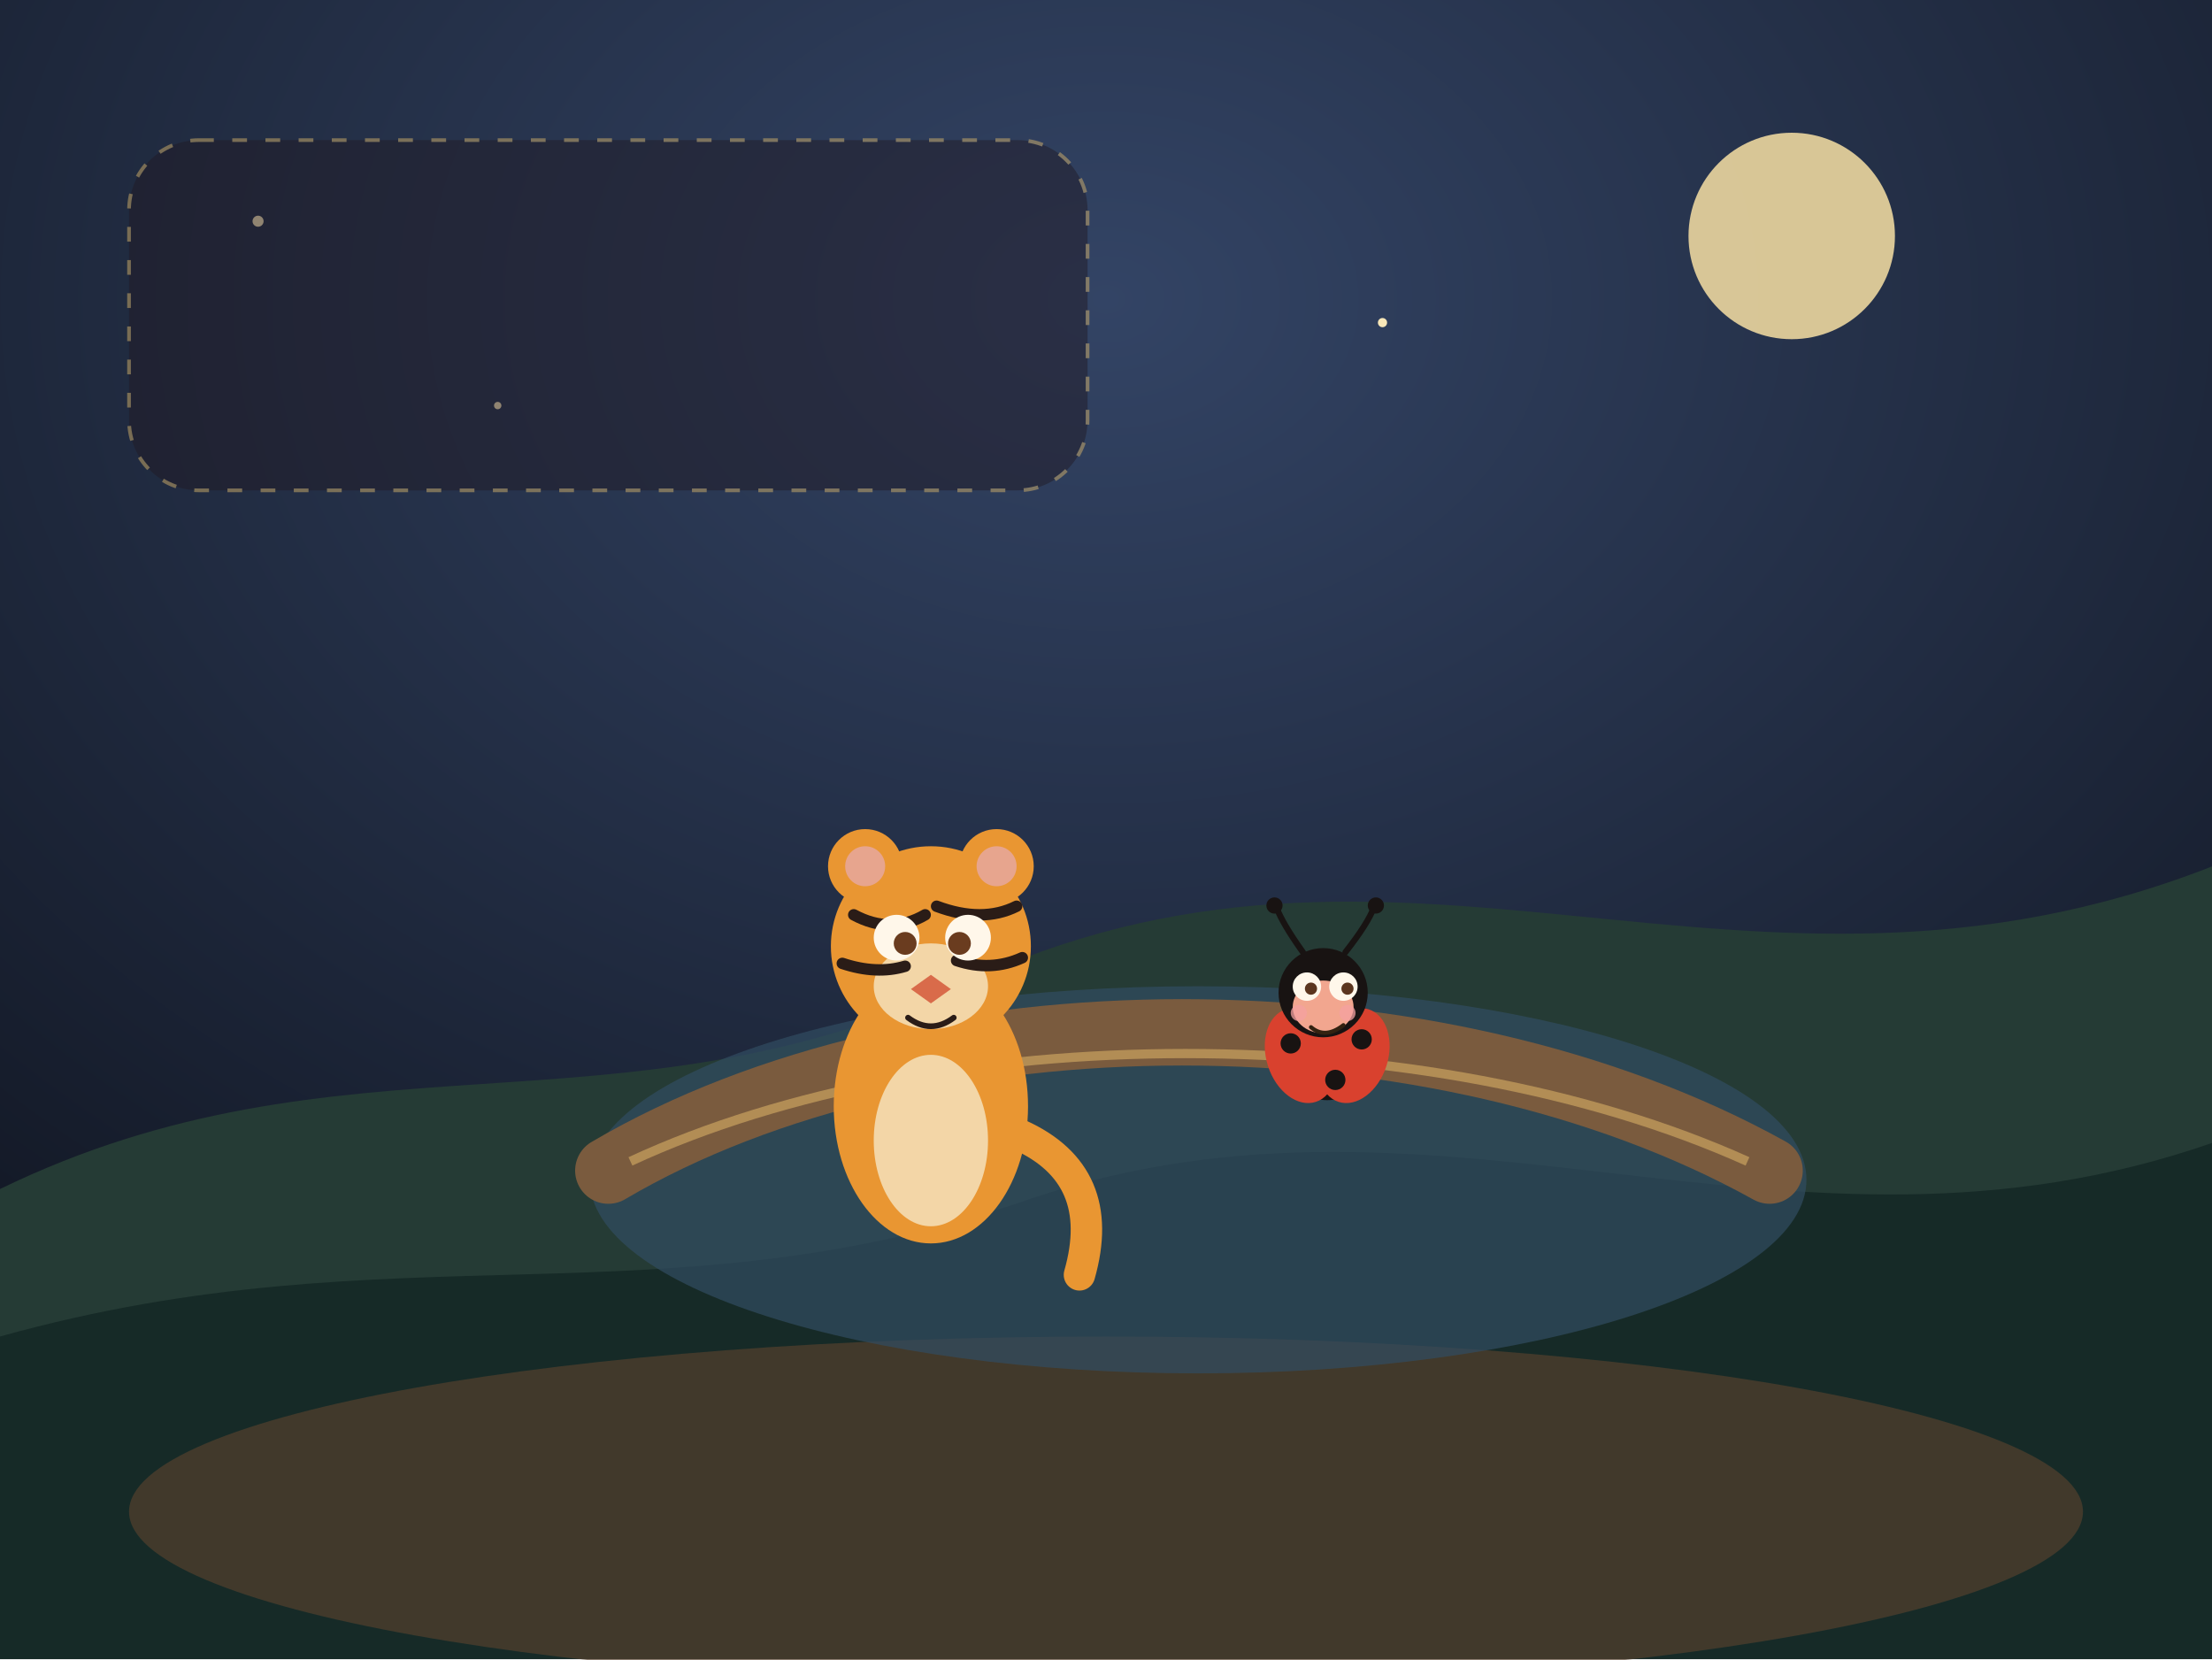
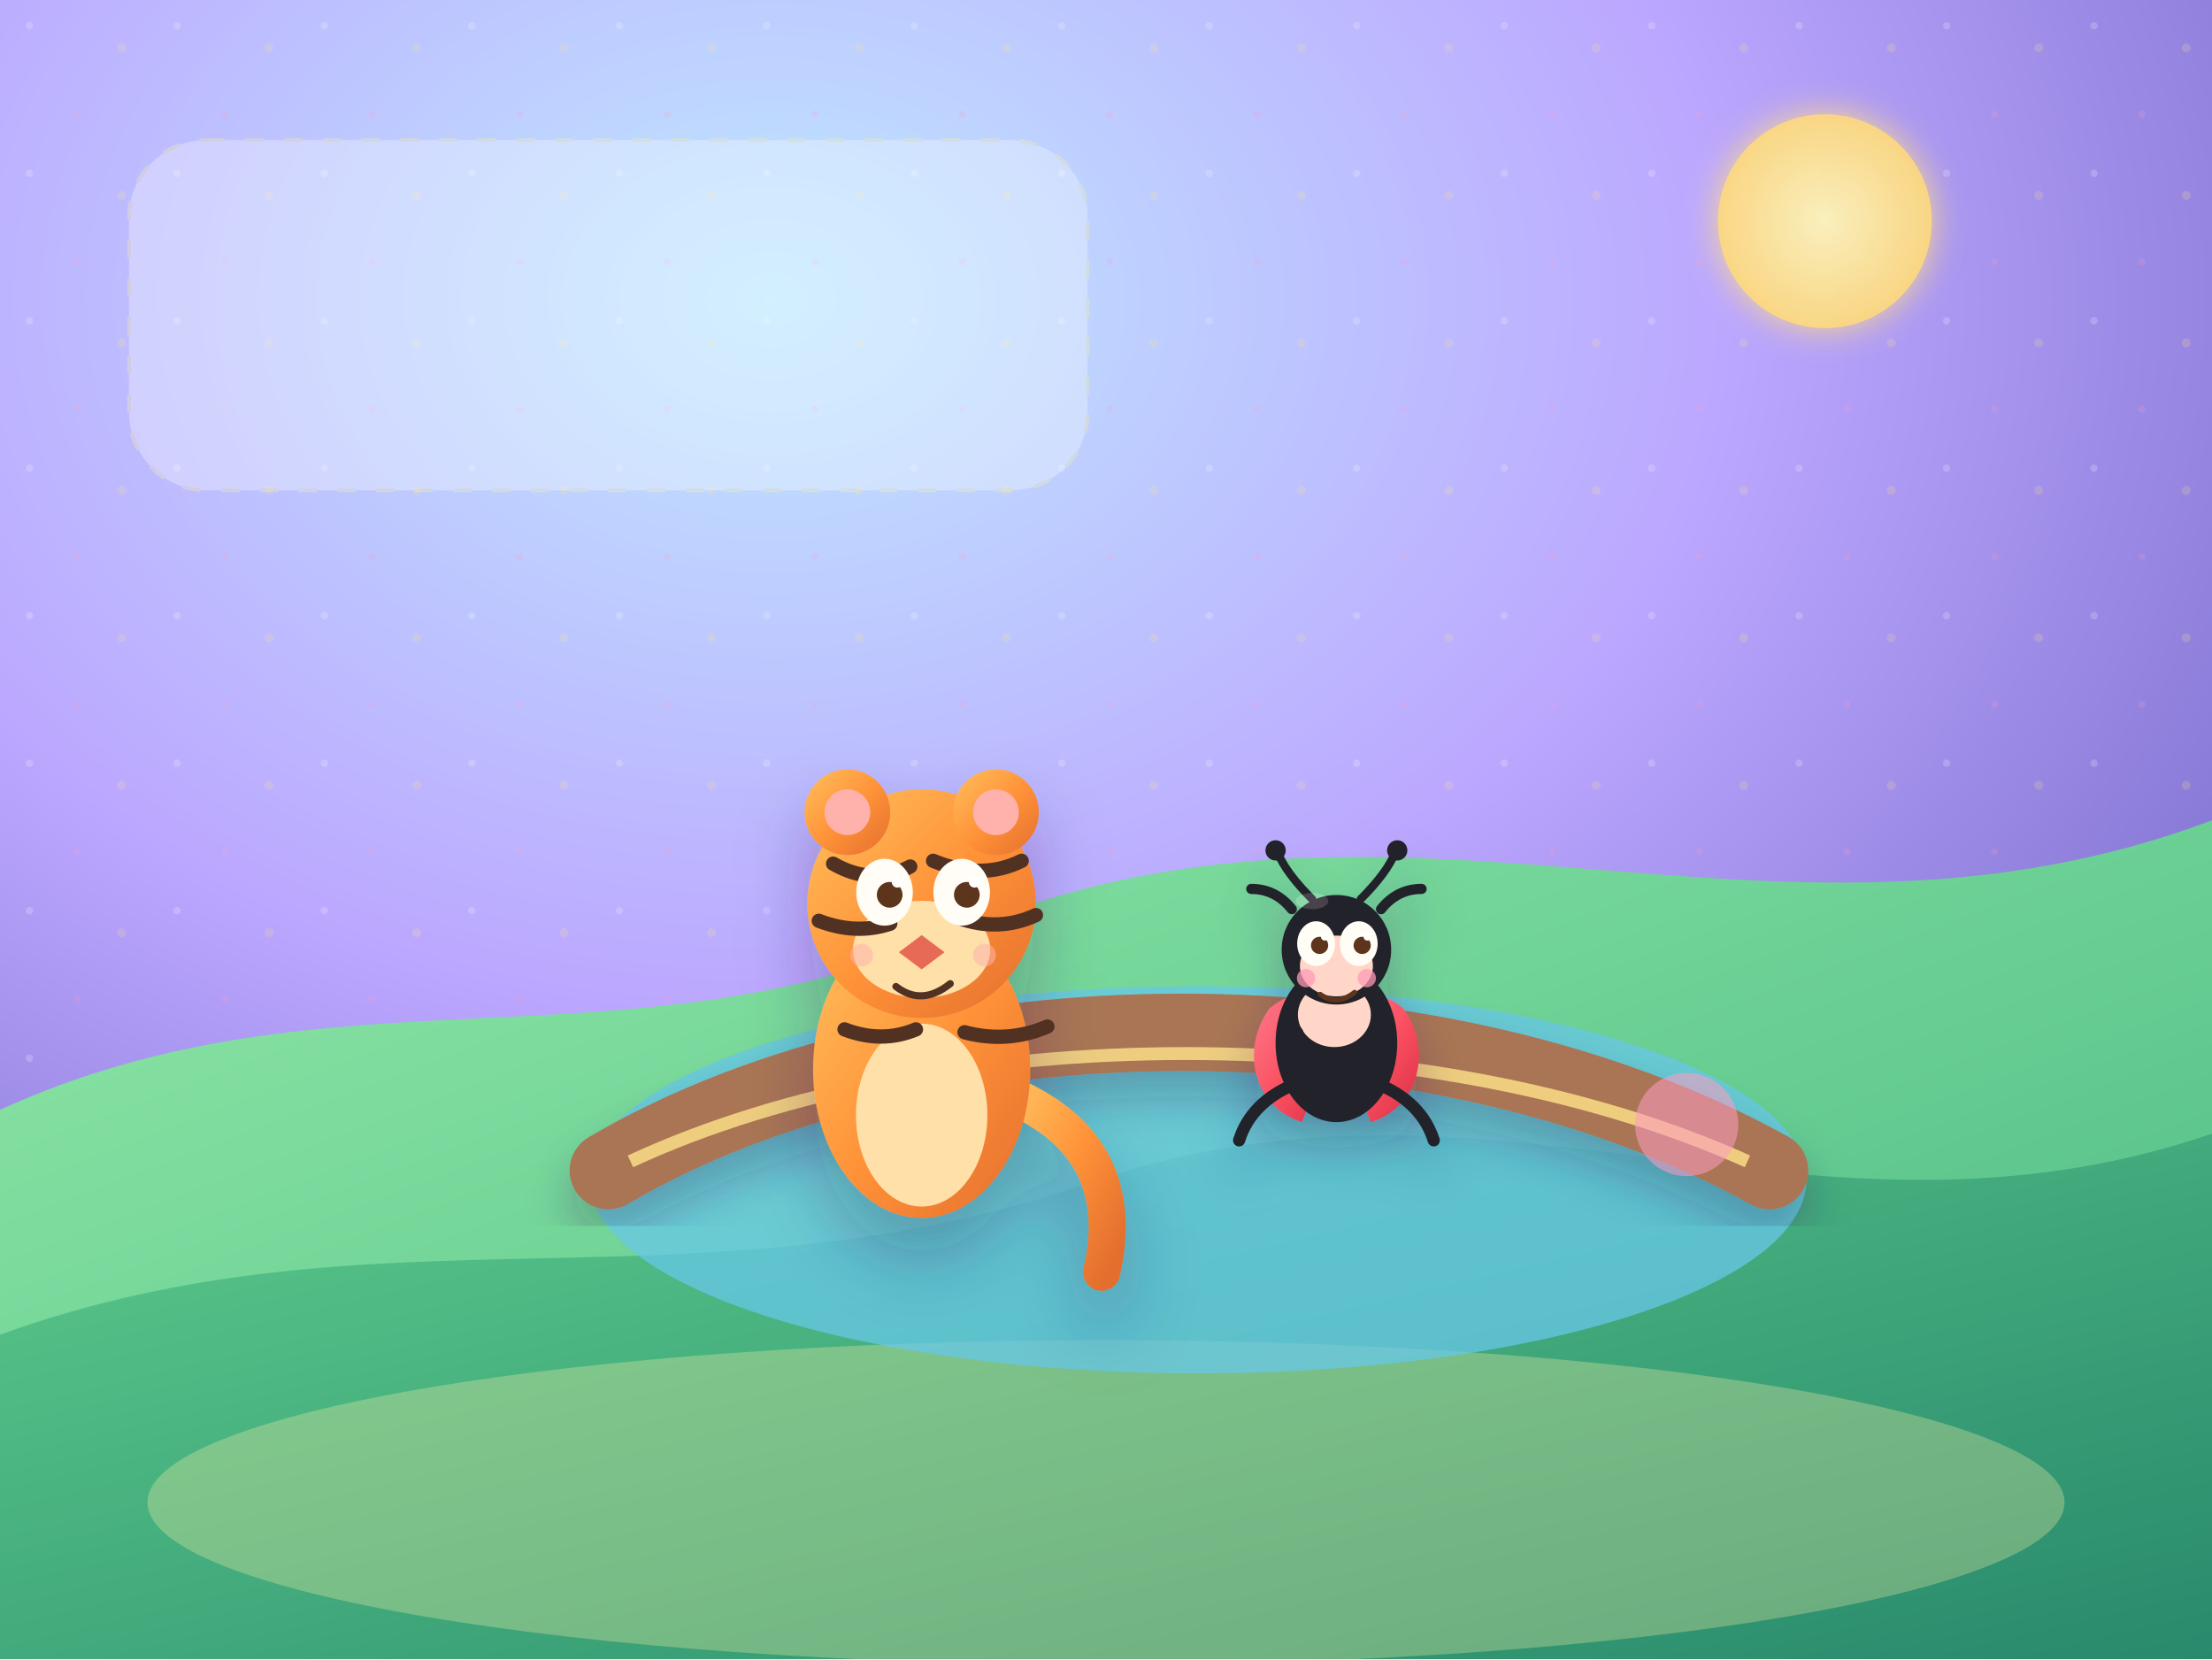
<svg xmlns="http://www.w3.org/2000/svg" viewBox="0 0 1200 900" role="img" aria-label="Text-free GlimmerTales reference illustration">
  <defs>
-     <radialGradient id="sky" cx="50%" cy="18%" r="80%">
-       <stop offset="0" stop-color="#334465" />
-       <stop offset="1" stop-color="#111622" />
+     <radialGradient id="skyBubble" cx="35%" cy="18%" r="95%">
+       <stop offset="0" stop-color="#BFE9FF" />
+       <stop offset="0.45" stop-color="#BCA7FF" />
+       <stop offset="1" stop-color="#6157B8" />
    </radialGradient>
-     <filter id="glow" x="-50%" y="-50%" width="200%" height="200%">
-       <feGaussianBlur stdDeviation="10" result="blur" />
+     <linearGradient id="meadow" x1="0" y1="0" x2="1" y2="1">
+       <stop offset="0" stop-color="#8FE7A6" />
+       <stop offset="1" stop-color="#47B883" />
+     </linearGradient>
+     <linearGradient id="meadowDark" x1="0" y1="0" x2="1" y2="1">
+       <stop offset="0" stop-color="#5CCB8C" />
+       <stop offset="1" stop-color="#28896C" />
+     </linearGradient>
+     <radialGradient id="moonGlow" cx="50%" cy="50%" r="60%">
+       <stop offset="0" stop-color="#FFF6B8" />
+       <stop offset="1" stop-color="#FFD56E" />
+     </radialGradient>
+     <linearGradient id="daisyShell" x1="0" y1="0" x2="1" y2="1">
+       <stop offset="0" stop-color="#FF7A8A" />
+       <stop offset="0.55" stop-color="#F94E5F" />
+       <stop offset="1" stop-color="#D92D45" />
+     </linearGradient>
+     <linearGradient id="dinoSkin" x1="0" y1="0" x2="1" y2="1">
+       <stop offset="0" stop-color="#A9F36E" />
+       <stop offset="0.55" stop-color="#6ED95E" />
+       <stop offset="1" stop-color="#39A870" />
+     </linearGradient>
+     <linearGradient id="pipFur" x1="0" y1="0" x2="1" y2="1">
+       <stop offset="0" stop-color="#FFC05E" />
+       <stop offset="0.52" stop-color="#FF9238" />
+       <stop offset="1" stop-color="#E46E2E" />
+     </linearGradient>
+     <linearGradient id="itsyFuzz" x1="0" y1="0" x2="1" y2="1">
+       <stop offset="0" stop-color="#8A7CE8" />
+       <stop offset="0.55" stop-color="#6558C6" />
+       <stop offset="1" stop-color="#4A3B99" />
+     </linearGradient>
+     <filter id="softShadow" x="-40%" y="-40%" width="180%" height="180%">
+       <feDropShadow dx="0" dy="14" stdDeviation="12" flood-color="#2C2156" flood-opacity="0.28" />
+     </filter>
+     <filter id="glow" x="-60%" y="-60%" width="220%" height="220%">
+       <feGaussianBlur stdDeviation="9" result="blur" />
      <feMerge>
        <feMergeNode in="blur" />
        <feMergeNode in="SourceGraphic" />
      </feMerge>
    </filter>
+     <pattern id="sprinkles" width="80" height="80" patternUnits="userSpaceOnUse">
+       <circle cx="16" cy="14" r="2" fill="#FFFFFF" opacity=".35" />
+       <circle cx="66" cy="26" r="2.4" fill="#FFE48A" opacity=".35" />
+       <circle cx="42" cy="62" r="1.9" fill="#FF9BC3" opacity=".35" />
+     </pattern>
  </defs>
-   <rect width="1200" height="900" fill="url(#sky)" />
-   <circle cx="972" cy="128" r="56" fill="#F4DDA2" opacity=".86" />
-   <circle cx="140" cy="120" r="3" fill="#f8e7b8" />
-   <circle cx="270" cy="220" r="2" fill="#f8e7b8" />
-   <circle cx="750" cy="175" r="2.5" fill="#f8e7b8" />
-   <path d="M0 645 C185 555 335 620 520 535 C760 420 945 570 1200 470 L1200 900 L0 900z" fill="#253b35" />
-   <path d="M0 725 C215 665 360 720 560 650 C785 575 970 700 1200 620 L1200 900 L0 900z" fill="#162a27" />
-   <ellipse cx="600" cy="820" rx="530" ry="95" fill="#57412d" opacity=".66" />
-   <ellipse cx="650" cy="640" rx="330" ry="105" fill="#314c61" opacity=".7" />
-   <path d="M330 635 C500 535 780 535 960 635" stroke="#7a5b3e" stroke-width="36" fill="none" stroke-linecap="round" />
-   <path d="M342 630 C510 552 775 552 948 630" stroke="#e0b768" stroke-width="5" fill="none" opacity=".55" />
+   <rect width="1200" height="900" fill="url(#skyBubble)" />
+   <rect width="1200" height="900" fill="url(#sprinkles)" opacity=".55" />
+   <circle cx="990" cy="120" r="58" fill="url(#moonGlow)" opacity=".92" filter="url(#glow)" />
+   <path d="M0 602 C180 520 340 584 520 505 C760 405 960 535 1200 445 L1200 900 L0 900z" fill="url(#meadow)" />
+   <path d="M0 724 C205 650 375 715 590 642 C810 565 980 690 1200 615 L1200 900 L0 900z" fill="url(#meadowDark)" />
+   <ellipse cx="600" cy="815" rx="520" ry="88" fill="#FFF1A6" opacity=".30" />
+   <ellipse cx="650" cy="640" rx="330" ry="105" fill="#67C8E8" opacity=".74" />
+   <path d="M330 635 C500 535 780 535 960 635" stroke="#A97454" stroke-width="42" fill="none" stroke-linecap="round" filter="url(#softShadow)" />
+   <path d="M342 630 C510 552 775 552 948 630" stroke="#FFE48A" stroke-width="7" fill="none" opacity=".8" />
+   <circle cx="915" cy="610" r="28" fill="#FF9BC3" opacity=".55" />
  <g>
-     <g transform="translate(505 535) scale(1.55)">
-       <ellipse cx="0" cy="42" rx="34" ry="48" fill="#E99632" />
-       <ellipse cx="0" cy="54" rx="20" ry="30" fill="#F3D6A7" />
-       <circle cx="0" cy="-14" r="35" fill="#E99632" />
-       <circle cx="-23" cy="-42" r="13" fill="#E99632" />
-       <circle cx="23" cy="-42" r="13" fill="#E99632" />
-       <circle cx="-23" cy="-42" r="7" fill="#E7A58E" />
-       <circle cx="23" cy="-42" r="7" fill="#E7A58E" />
-       <ellipse cx="0" cy="0" rx="20" ry="15" fill="#F3D6A7" />
-       <path d="M-27 -25 q13 7 25 0 M2 -28 q16 6 28 0 M-31 -8 q12 4 22 1 M9 -9 q12 4 23 -1" stroke="#2A1C17" stroke-width="4" fill="none" stroke-linecap="round" />
-       <circle cx="-12" cy="-17" r="8" fill="#FFF7EA" />
-       <circle cx="13" cy="-17" r="8" fill="#FFF7EA" />
-       <circle cx="-9" cy="-15" r="4" fill="#6A3C1F" />
-       <circle cx="10" cy="-15" r="4" fill="#6A3C1F" />
-       <path d="M0 -4 l7 5 l-7 5 l-7 -5z" fill="#D96B4A" />
-       <path d="M-8 11 Q0 17 8 11" stroke="#2A1C17" stroke-width="2" fill="none" stroke-linecap="round" />
-       <path d="M31 52 q31 14 21 49" stroke="#E99632" stroke-width="11" fill="none" stroke-linecap="round" />
+     <g transform="translate(500 515) scale(1.55)" filter="url(#softShadow)">
+       <path d="M31 51 q42 18 32 62" stroke="url(#pipFur)" stroke-width="13" fill="none" stroke-linecap="round" />
+       <ellipse cx="0" cy="42" rx="38" ry="52" fill="url(#pipFur)" />
+       <ellipse cx="0" cy="58" rx="23" ry="32" fill="#FFE0A9" />
+       <circle cx="0" cy="-16" r="40" fill="url(#pipFur)" />
+       <circle cx="-26" cy="-48" r="15" fill="url(#pipFur)" />
+       <circle cx="26" cy="-48" r="15" fill="url(#pipFur)" />
+       <circle cx="-26" cy="-48" r="8" fill="#FFB2AC" />
+       <circle cx="26" cy="-48" r="8" fill="#FFB2AC" />
+       <ellipse cx="0" cy="0" rx="24" ry="17" fill="#FFE0A9" />
+       <path d="M-31 -30 q14 8 27 1 M4 -31 q17 7 31 0 M-36 -10 q13 5 25 1 M13 -11 q14 5 27 -1 M-27 28 q13 5 25 0 M15 29 q15 4 29 -2" stroke="#513022" stroke-width="5" fill="none" stroke-linecap="round" />
+       <g>
+         <ellipse cx="-13" cy="-20" rx="9.9" ry="11.7" fill="#FFFDF5" />
+         <circle cx="-11.2" cy="-19.1" r="4.5" fill="#5B351E" />
+         <circle cx="-8.5" cy="-23.6" r="1.98" fill="#FFFFFF" />
+       </g>
+       <g>
+         <ellipse cx="14" cy="-20" rx="9.9" ry="11.7" fill="#FFFDF5" />
+         <circle cx="15.8" cy="-19.1" r="4.5" fill="#5B351E" />
+         <circle cx="18.5" cy="-23.6" r="1.98" fill="#FFFFFF" />
+       </g>
+       <path d="M0 -5 l8 6 l-8 6 l-8 -6z" fill="#E66A55" />
+       <path d="M-9 13 Q0 20 10 12" stroke="#513022" stroke-width="2.5" fill="none" stroke-linecap="round" />
+       <circle cx="-21" cy="2" r="4" fill="#FFB2AC" opacity=".55" />
+       <circle cx="22" cy="2" r="4" fill="#FFB2AC" opacity=".55" />
    </g>
-     <g transform="translate(720 555) scale(1.1)">
-       <ellipse cx="0" cy="10" rx="24" ry="28" fill="#181312" />
-       <ellipse cx="-13" cy="16" rx="17" ry="24" fill="#D9412E" transform="rotate(-18 -13 16)" />
-       <ellipse cx="13" cy="16" rx="17" ry="24" fill="#D9412E" transform="rotate(18 13 16)" />
-       <circle cx="-18" cy="10" r="5" fill="#181312" />
-       <circle cx="4" cy="28" r="5" fill="#181312" />
-       <circle cx="17" cy="8" r="5" fill="#181312" />
-       <circle cx="-2" cy="-15" r="22" fill="#181312" />
-       <ellipse cx="-2" cy="-8" rx="15" ry="13" fill="#F2A68F" />
-       <circle cx="-10" cy="-18" r="7" fill="#FFF7EA" />
-       <circle cx="8" cy="-18" r="7" fill="#FFF7EA" />
-       <circle cx="-8" cy="-17" r="3" fill="#5B351E" />
-       <circle cx="10" cy="-17" r="3" fill="#5B351E" />
-       <circle cx="-14" cy="-5" r="4" fill="#F4A0A0" opacity=".75" />
-       <circle cx="10" cy="-5" r="4" fill="#F4A0A0" opacity=".75" />
-       <path d="M-8 2 Q-1 8 8 1" fill="none" stroke="#321" stroke-width="2" stroke-linecap="round" />
-       <path d="M-12 -35 Q-22 -49 -25 -57" fill="none" stroke="#181312" stroke-width="3" stroke-linecap="round" />
-       <path d="M9 -35 Q20 -49 23 -57" fill="none" stroke="#181312" stroke-width="3" stroke-linecap="round" />
-       <circle cx="-26" cy="-58" r="4" fill="#181312" />
-       <circle cx="24" cy="-58" r="4" fill="#181312" />
+     <g transform="translate(725 535) scale(1.1)" filter="url(#softShadow)">
+       <path d="M-33 11 C-47 30 -42 59 -17 67 C-8 45 -4 25 0 5 C-12 2 -24 3 -33 11z" fill="url(#daisyShell)" />
+       <path d="M33 11 C47 30 42 59 17 67 C8 45 4 25 0 5 C12 2 24 3 33 11z" fill="url(#daisyShell)" />
+       <ellipse cx="0" cy="28" rx="30" ry="39" fill="#242029" />
+       <ellipse cx="-1" cy="14" rx="18" ry="16" fill="#FFD6C7" />
+       <circle cx="-21" cy="24" r="5" fill="#242029" />
+       <circle cx="5" cy="45" r="5" fill="#242029" />
+       <circle cx="21" cy="24" r="5" fill="#242029" />
+       <circle cx="0" cy="-18" r="27" fill="#242029" />
+       <ellipse cx="0" cy="-10" rx="18" ry="15" fill="#FFD6C7" />
+       <g>
+         <ellipse cx="-10" cy="-21" rx="9.35" ry="11.05" fill="#FFFDF5" />
+         <circle cx="-8.3" cy="-20.15" r="4.25" fill="#5B351E" />
+         <circle cx="-5.75" cy="-24.4" r="1.87" fill="#FFFFFF" />
+       </g>
+       <g>
+         <ellipse cx="11" cy="-21" rx="9.35" ry="11.05" fill="#FFFDF5" />
+         <circle cx="12.7" cy="-20.15" r="4.25" fill="#5B351E" />
+         <circle cx="15.25" cy="-24.4" r="1.87" fill="#FFFFFF" />
+       </g>
+       <circle cx="-15" cy="-4" r="4.5" fill="#FF9AB5" opacity=".75" />
+       <circle cx="15" cy="-4" r="4.5" fill="#FF9AB5" opacity=".75" />
+       <path d="M-8 4 Q0 10 9 3" fill="none" stroke="#5B351E" stroke-width="2.5" stroke-linecap="round" />
+       <path d="M-12 -43 Q-25 -56 -29 -66" stroke="#242029" stroke-width="4" fill="none" stroke-linecap="round" />
+       <path d="M12 -43 Q25 -56 29 -66" stroke="#242029" stroke-width="4" fill="none" stroke-linecap="round" />
+       <circle cx="-30" cy="-67" r="5" fill="#242029" />
+       <circle cx="30" cy="-67" r="5" fill="#242029" />
+       <path d="M-20 48 q-22 9 -28 28 M20 48 q22 9 28 28" stroke="#242029" stroke-width="6" fill="none" stroke-linecap="round" />
+       <path d="M-22 -38 q-8 -10 -20 -10 M22 -38 q8 -10 20 -10" stroke="#242029" stroke-width="5" fill="none" stroke-linecap="round" />
+       <ellipse cx="-12" cy="-42" rx="8" ry="4" fill="#FFFFFF" opacity=".16" />
    </g>
  </g>
-   <rect x="70" y="76" width="520" height="190" rx="38" fill="#201a23" opacity=".48" stroke="#d9b56b" stroke-width="2" stroke-dasharray="8 10" />
+   <rect x="70" y="76" width="520" height="190" rx="42" fill="#FFFFFF" opacity=".30" stroke="#FFF2A0" stroke-width="2" stroke-dasharray="10 11" />
</svg>
